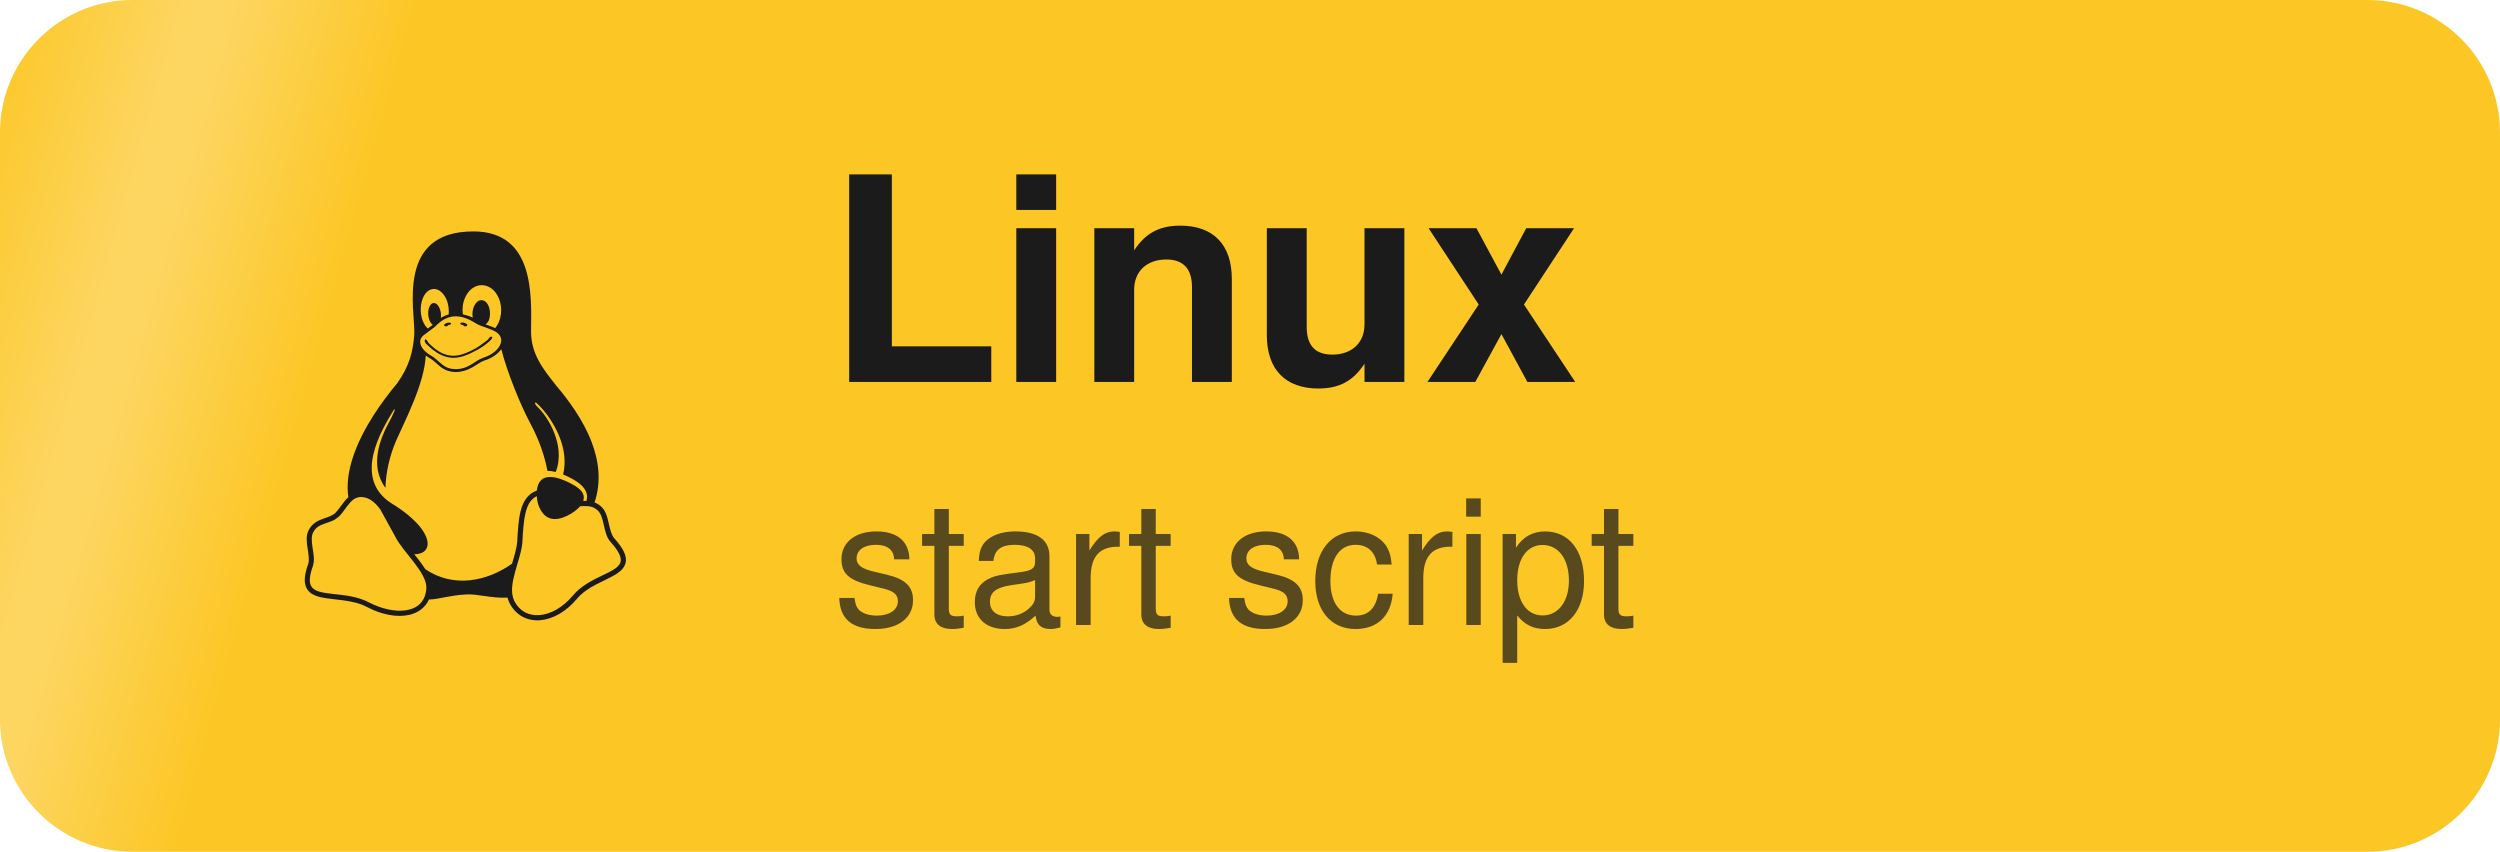
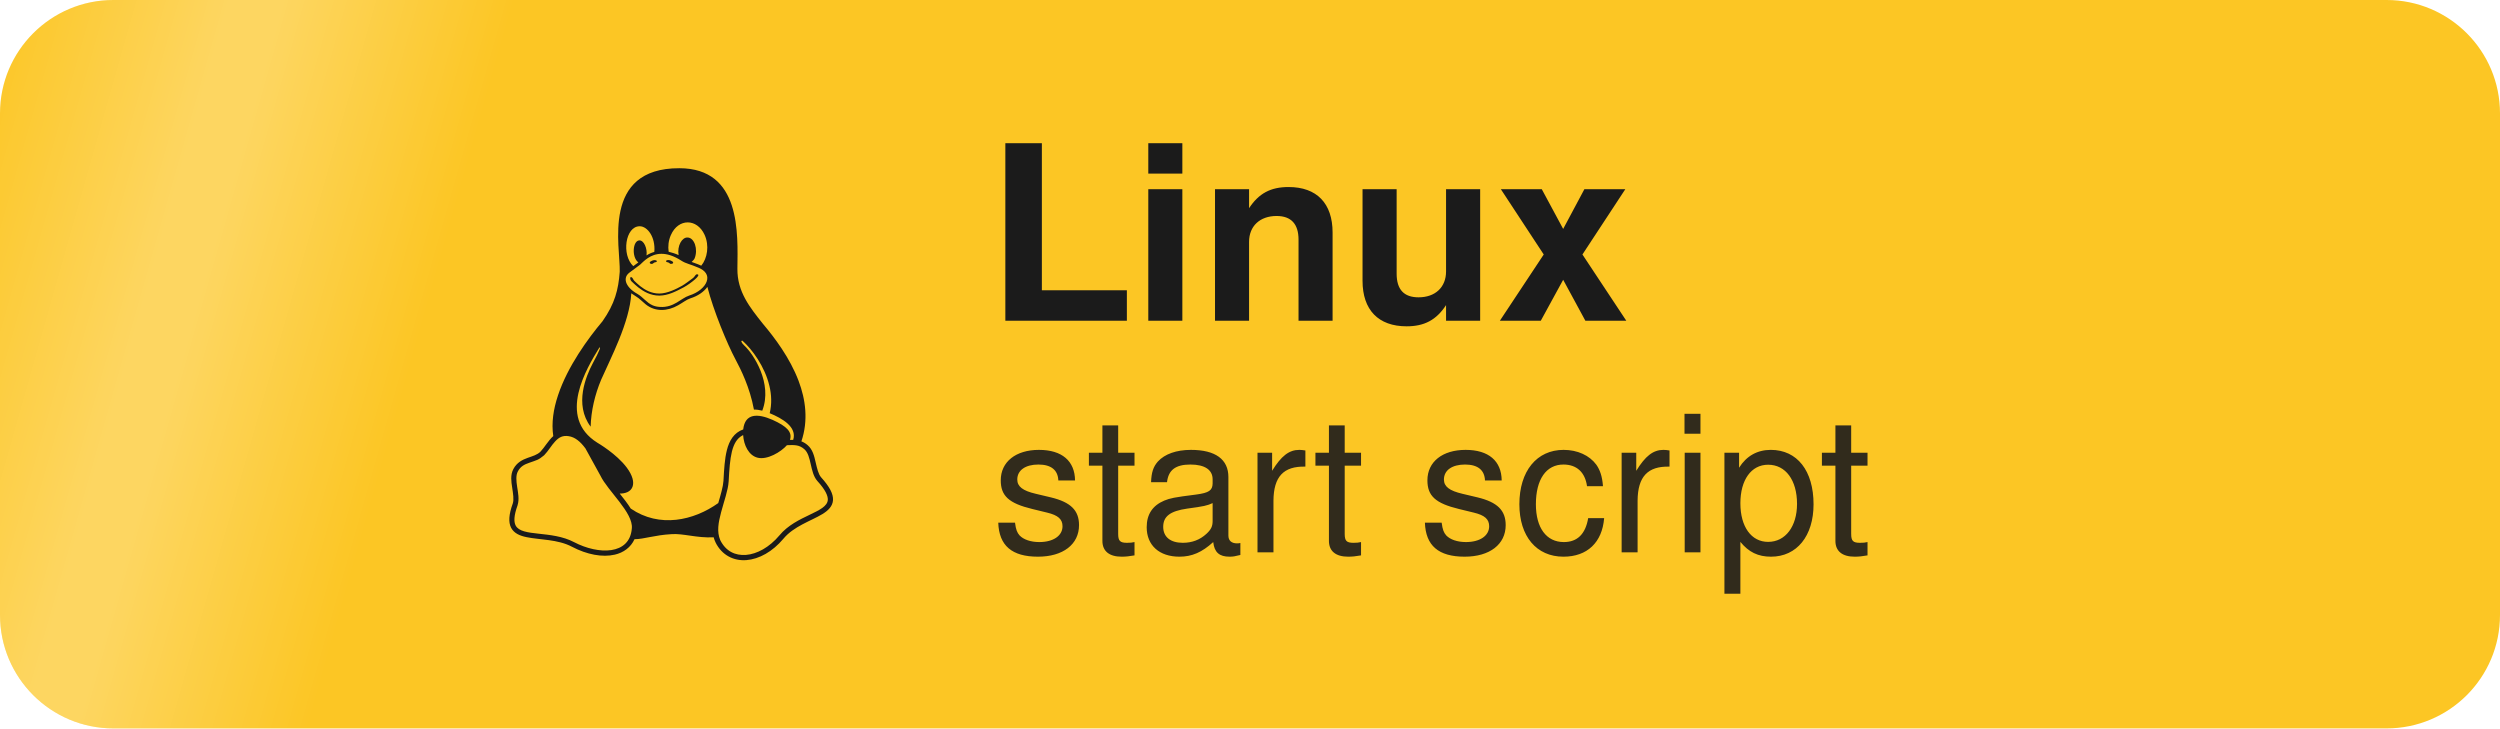
- <svg xmlns="http://www.w3.org/2000/svg" viewBox="0 0 720 245.3" width="720" height="245.3" role="img" aria-label="Download the Linux start script">
+ <svg xmlns="http://www.w3.org/2000/svg" viewBox="0 0 841.9 245.3" width="841.9" height="245.3" role="img" aria-label="Download the Linux start script">
  <defs>
    <clipPath id="edge">
-       <path d="M38.2,0 H681.8 A38.2,38.2 0 0 1 720,38.2 V207.1 A38.2,38.2 0 0 1 681.8,245.3 H38.2 A38.2,38.2 0 0 1 0,207.1 V38.2 A38.2,38.2 0 0 1 38.2,0 Z" />
+       <path d="M38.2,0 H803.7 A38.2,38.2 0 0 1 841.9,38.2 V207.1 A38.2,38.2 0 0 1 803.7,245.3 H38.2 A38.2,38.2 0 0 1 0,207.1 V38.2 A38.2,38.2 0 0 1 38.2,0 Z" />
    </clipPath>
    <linearGradient id="sheen" x1="0" y1="0" x2="1" y2="0">
      <stop offset="0" stop-color="#fff" stop-opacity="0" />
      <stop offset="0.45" stop-color="#fff" stop-opacity="0.28" />
      <stop offset="0.55" stop-color="#fff" stop-opacity="0.28" />
      <stop offset="1" stop-color="#fff" stop-opacity="0" />
    </linearGradient>
  </defs>
  <style>
    @keyframes pass {
-       0%       { transform: translateX(-226.6px); }
-       18.16%   { transform: translateX(946.6px); }
-       100%     { transform: translateX(946.6px); }
+       0%       { transform: translateX(-278.4px); }
+       15.19%   { transform: translateX(1120.3px); }
+       100%     { transform: translateX(1120.3px); }
    }
-     .band { animation: pass 7s linear 0.833s infinite backwards; }
+     .band { animation: pass 7s linear 0.693s infinite backwards; }
    @media (prefers-reduced-motion: reduce) {
      .band { animation: none; opacity: 0; }
    }
  </style>
-   <path d="M38.2,0 H681.8 A38.2,38.2 0 0 1 720,38.2 V207.1 A38.2,38.2 0 0 1 681.8,245.3 H38.2 A38.2,38.2 0 0 1 0,207.1 V38.2 A38.2,38.2 0 0 1 38.2,0 Z" fill="#fcc624" />
-   <g transform="translate(85.0 66.65) scale(0.21875)" fill="#1b1b1b">
+   <path d="M38.2,0 H803.7 A38.2,38.2 0 0 1 841.9,38.2 V207.1 A38.2,38.2 0 0 1 803.7,245.3 H38.2 A38.2,38.2 0 0 1 0,207.1 V38.2 A38.2,38.2 0 0 1 38.2,0 Z" fill="#fcc624" />
+   <g transform="translate(168.25 56.65) scale(0.25781)" fill="#1b1b1b">
    <path d="M220.8 123.3c1 .5 1.8 1.7 3 1.7 1.1 0 2.8-.4 2.9-1.5.2-1.4-1.9-2.3-3.2-2.9-1.7-.7-3.9-1-5.5-.1-.4.2-.8.7-.6 1.1.3 1.3 2.3 1.1 3.4 1.7zm-21.9 1.7c1.2 0 2-1.2 3-1.7 1.1-.6 3.1-.4 3.5-1.6.2-.4-.2-.9-.6-1.1-1.6-.9-3.8-.6-5.5.1-1.3.6-3.4 1.5-3.2 2.9.1 1 1.8 1.5 2.8 1.4zM420 403.8c-3.6-4-5.3-11.6-7.2-19.7-1.8-8.1-3.9-16.8-10.5-22.4-1.3-1.1-2.6-2.1-4-2.9-1.3-.8-2.7-1.5-4.1-2 9.2-27.3 5.6-54.5-3.7-79.1-11.4-30.1-31.3-56.4-46.5-74.4-17.1-21.5-33.7-41.9-33.4-72C311.1 85.4 315.7.1 234.8 0 132.4-.2 158 103.4 156.9 135.2c-1.7 23.4-6.4 41.8-22.5 64.7-18.9 22.5-45.5 58.8-58.1 96.7-6 17.9-8.8 36.1-6.2 53.3-6.5 5.8-11.4 14.7-16.6 20.2-4.2 4.3-10.3 5.9-17 8.3s-14 6-18.5 14.5c-2.1 3.9-2.8 8.1-2.8 12.4 0 3.9.6 7.9 1.2 11.8 1.2 8.1 2.5 15.7.8 20.8-5.2 14.4-5.9 24.4-2.2 31.7 3.8 7.3 11.4 10.5 20.1 12.3 17.3 3.6 40.8 2.7 59.3 12.5 19.8 10.4 39.9 14.1 55.9 10.4 11.6-2.6 21.1-9.6 25.9-20.2 12.5-.1 26.3-5.4 48.3-6.6 14.9-1.2 33.6 5.3 55.1 4.1.6 2.3 1.4 4.6 2.5 6.7v.1c8.3 16.7 23.8 24.3 40.3 23 16.6-1.3 34.1-11 48.3-27.9 13.6-16.4 36-23.2 50.9-32.2 7.4-4.5 13.4-10.1 13.9-18.3.4-8.2-4.4-17.3-15.5-29.7zM223.7 87.3c9.8-22.2 34.2-21.8 44-.4 6.5 14.2 3.6 30.9-4.3 40.4-1.6-.8-5.9-2.6-12.6-4.9 1.1-1.2 3.1-2.7 3.9-4.6 4.8-11.8-.2-27-9.1-27.3-7.3-.5-13.9 10.8-11.8 23-4.1-2-9.4-3.5-13-4.4-1-6.9-.3-14.6 2.9-21.8zM183 75.8c10.1 0 20.8 14.2 19.1 33.5-3.5 1-7.1 2.5-10.2 4.6 1.2-8.9-3.3-20.1-9.6-19.6-8.4.7-9.8 21.2-1.8 28.1 1 .8 1.9-.2-5.9 5.5-15.6-14.6-10.5-52.1 8.4-52.1zm-13.6 60.7c6.2-4.6 13.6-10 14.1-10.5 4.7-4.4 13.5-14.2 27.9-14.2 7.1 0 15.6 2.3 25.9 8.9 6.3 4.1 11.3 4.4 22.6 9.3 8.4 3.5 13.7 9.7 10.5 18.2-2.6 7.1-11 14.4-22.7 18.1-11.1 3.6-19.8 16-38.2 14.9-3.9-.2-7-1-9.6-2.1-8-3.5-12.2-10.4-20-15-8.6-4.8-13.2-10.4-14.7-15.3-1.4-4.9 0-9 4.2-12.3zm3.3 334c-2.7 35.1-43.9 34.4-75.3 18-29.9-15.8-68.6-6.5-76.5-21.9-2.4-4.7-2.4-12.7 2.6-26.4v-.2c2.4-7.6.6-16-.6-23.9-1.2-7.8-1.8-15 .9-20 3.5-6.7 8.5-9.1 14.8-11.3 10.3-3.7 11.8-3.4 19.6-9.9 5.5-5.7 9.5-12.9 14.3-18 5.1-5.5 10-8.1 17.7-6.9 8.1 1.2 15.1 6.8 21.9 16l19.6 35.6c9.5 19.9 43.1 48.4 41 68.9zm-1.4-25.9c-4.1-6.6-9.6-13.6-14.4-19.6 7.1 0 14.2-2.2 16.7-8.9 2.3-6.2 0-14.9-7.4-24.9-13.5-18.2-38.3-32.5-38.3-32.5-13.5-8.4-21.1-18.7-24.6-29.9s-3-23.3-.3-35.2c5.2-22.9 18.6-45.2 27.2-59.2 2.3-1.7.8 3.2-8.7 20.8-8.5 16.1-24.4 53.3-2.6 82.4.6-20.7 5.5-41.8 13.8-61.5 12-27.4 37.3-74.9 39.3-112.7 1.1.8 4.6 3.2 6.2 4.1 4.6 2.7 8.1 6.7 12.6 10.3 12.4 10 28.5 9.2 42.4 1.2 6.2-3.5 11.2-7.5 15.9-9 9.9-3.1 17.8-8.6 22.3-15 7.7 30.4 25.7 74.3 37.2 95.7 6.1 11.4 18.3 35.5 23.6 64.6 3.3-.1 7 .4 10.9 1.4 13.8-35.7-11.7-74.2-23.3-84.9-4.7-4.6-4.9-6.6-2.6-6.5 12.6 11.2 29.2 33.7 35.2 59 2.8 11.6 3.3 23.7.4 35.7 16.4 6.8 35.9 17.9 30.7 34.8-2.2-.1-3.2 0-4.2 0 3.2-10.1-3.9-17.6-22.8-26.1-19.6-8.6-36-8.6-38.3 12.5-12.1 4.2-18.3 14.7-21.4 27.3-2.8 11.2-3.6 24.7-4.4 39.9-.5 7.7-3.6 18-6.8 29-32.1 22.9-76.7 32.9-114.3 7.2zm257.4-11.5c-.9 16.8-41.2 19.9-63.2 46.5-13.2 15.7-29.4 24.4-43.6 25.5s-26.5-4.8-33.7-19.3c-4.7-11.1-2.4-23.1 1.1-36.3 3.7-14.2 9.2-28.8 9.9-40.6.8-15.2 1.7-28.5 4.2-38.7 2.6-10.3 6.6-17.2 13.7-21.1.3-.2.7-.3 1-.5.8 13.2 7.3 26.6 18.8 29.5 12.6 3.3 30.7-7.5 38.4-16.3 9-.3 15.7-.9 22.6 5.1 9.9 8.5 7.1 30.3 17.1 41.6 10.6 11.6 14 19.5 13.7 24.6zM173.3 148.7c2 1.9 4.7 4.5 8 7.1 6.6 5.2 15.8 10.6 27.3 10.6 11.6 0 22.5-5.9 31.8-10.8 4.9-2.6 10.9-7 14.8-10.4s5.9-6.3 3.1-6.6-2.6 2.6-6 5.1c-4.4 3.2-9.7 7.4-13.9 9.8-7.4 4.2-19.5 10.2-29.9 10.2s-18.7-4.8-24.9-9.7c-3.1-2.5-5.7-5-7.7-6.9-1.5-1.4-1.9-4.6-4.3-4.9-1.4-.1-1.8 3.7 1.7 6.5z" />
  </g>
-   <text x="238" y="110" font-family="-apple-system, BlinkMacSystemFont, 'Segoe UI', Helvetica, Arial, sans-serif" font-size="82" font-weight="700" fill="#1b1b1b">Linux</text>
-   <text x="240" y="180" font-family="-apple-system, BlinkMacSystemFont, 'Segoe UI', Helvetica, Arial, sans-serif" font-size="50" font-weight="400" fill="#1b1b1b" fill-opacity="0.72">start script</text>
+   <text x="332" y="108" font-family="-apple-system, BlinkMacSystemFont, 'Segoe UI', Helvetica, Arial, sans-serif" font-size="82" font-weight="700" fill="#1b1b1b">Linux</text>
+   <text x="334" y="186" font-family="-apple-system, BlinkMacSystemFont, 'Segoe UI', Helvetica, Arial, sans-serif" font-size="64" font-weight="400" fill="#1b1b1b" fill-opacity="0.9">start script</text>
  <g clip-path="url(#edge)">
    <g class="band">
-       <rect x="0" y="-60" width="121.8" height="365.3" fill="url(#sheen)" transform="skewX(-16)" />
+       <rect x="0" y="-60" width="173.6" height="365.3" fill="url(#sheen)" transform="skewX(-16)" />
    </g>
  </g>
</svg>
